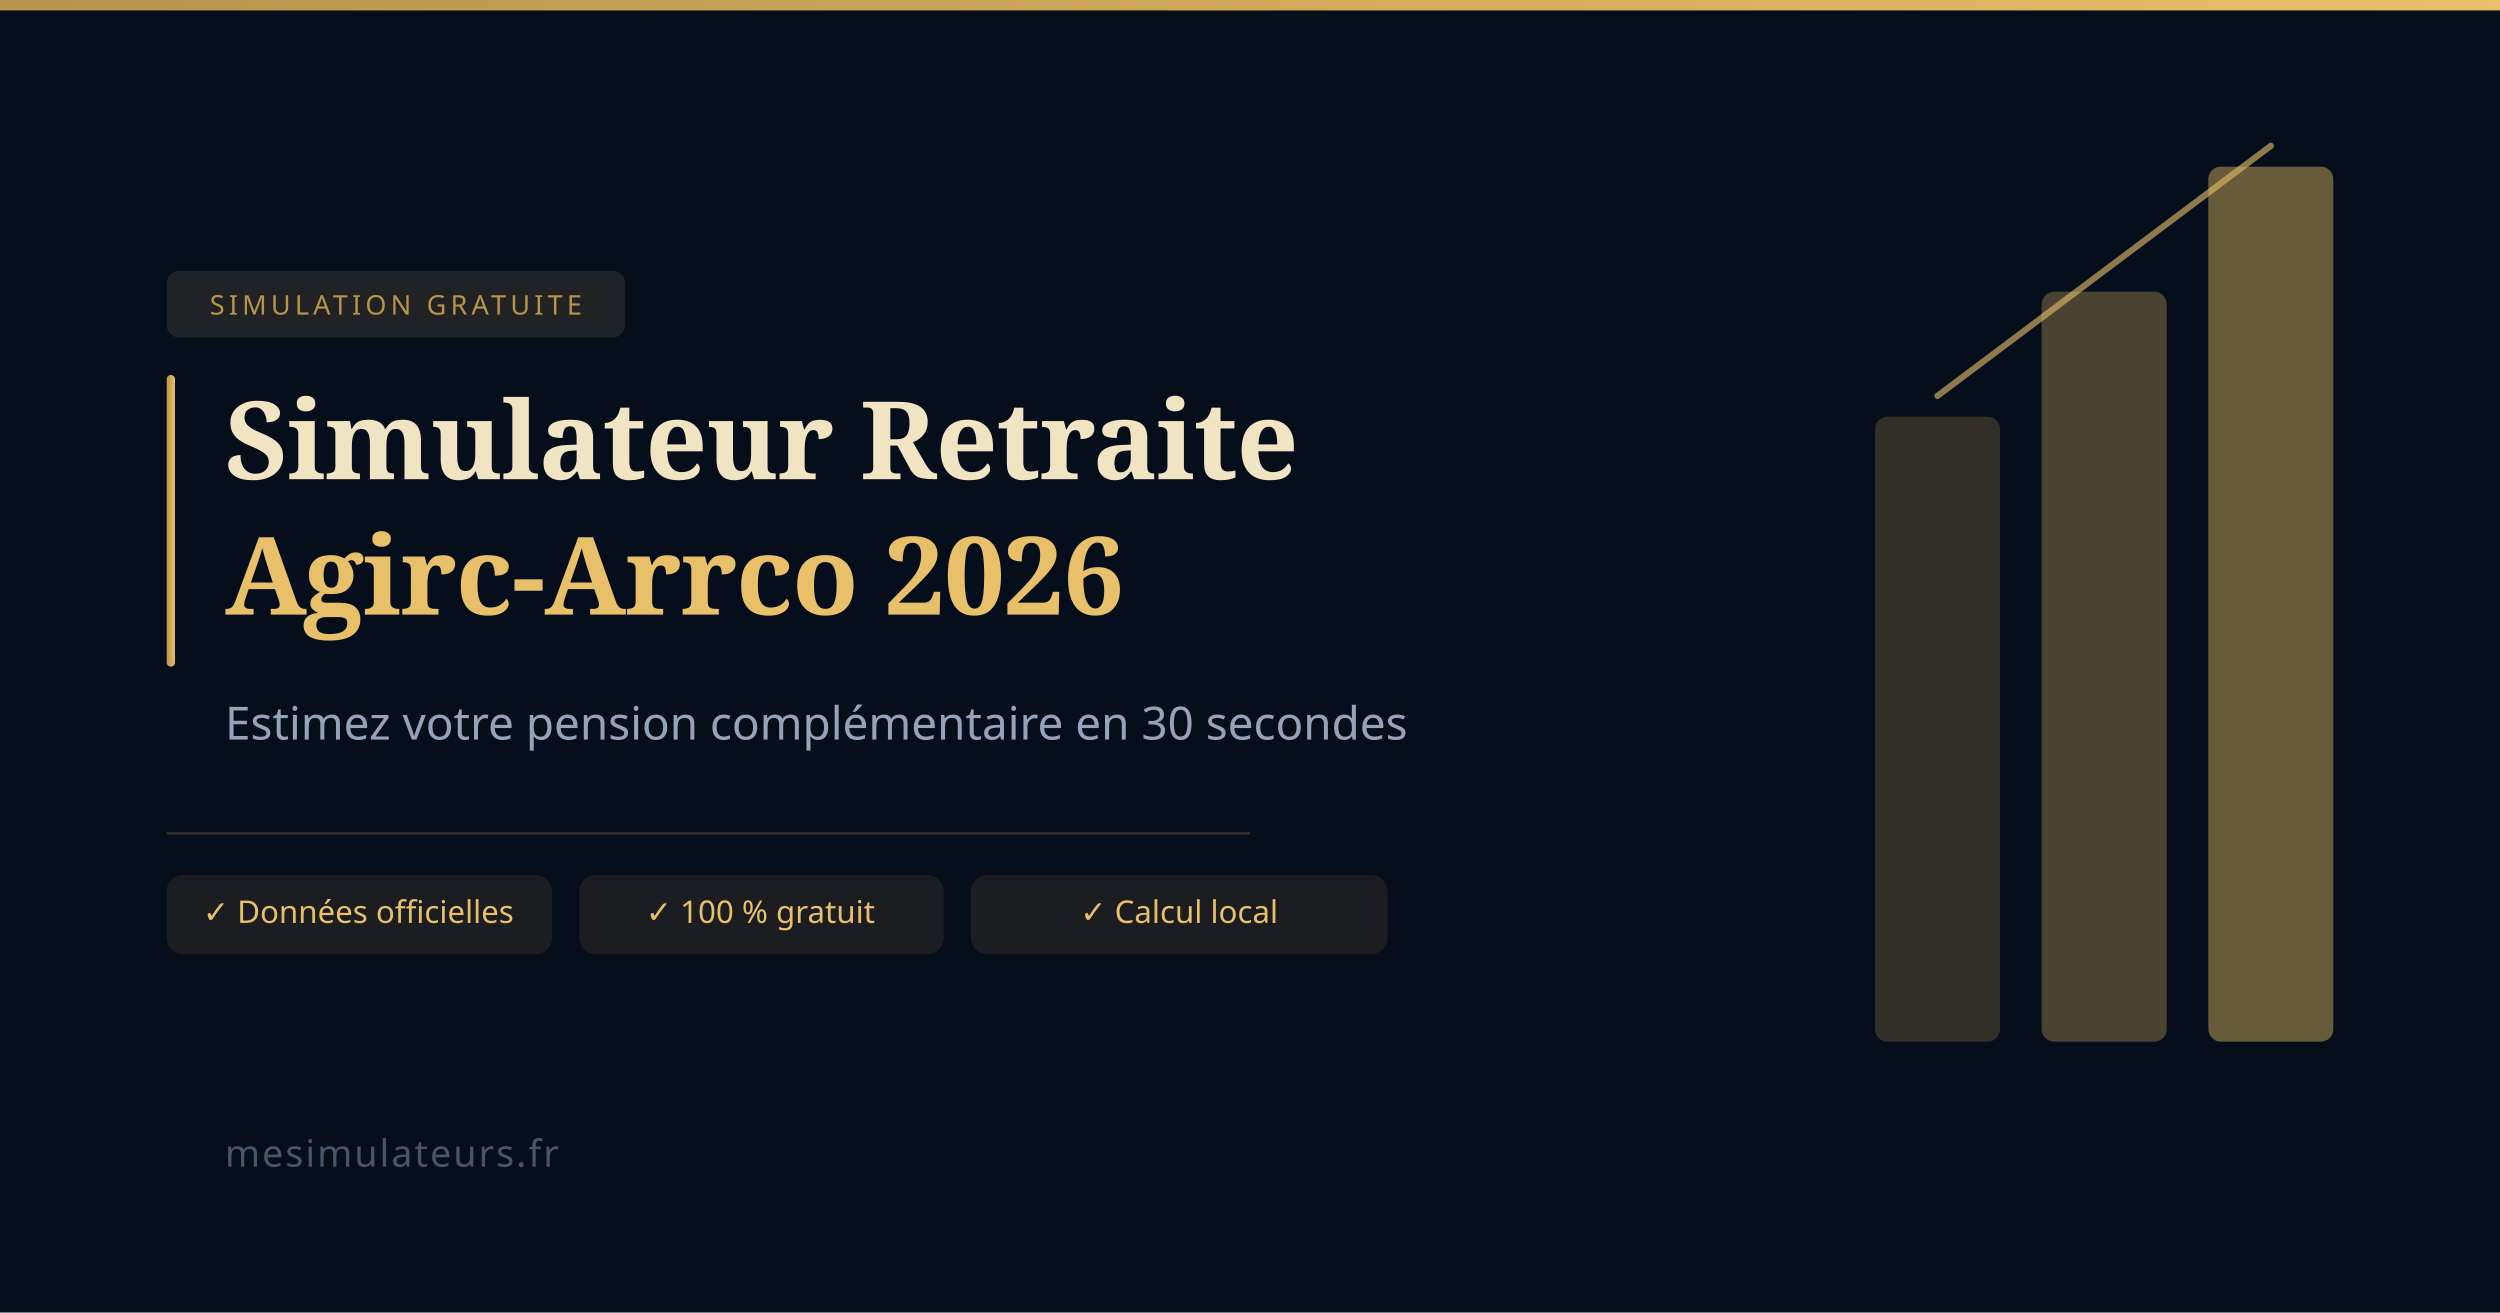
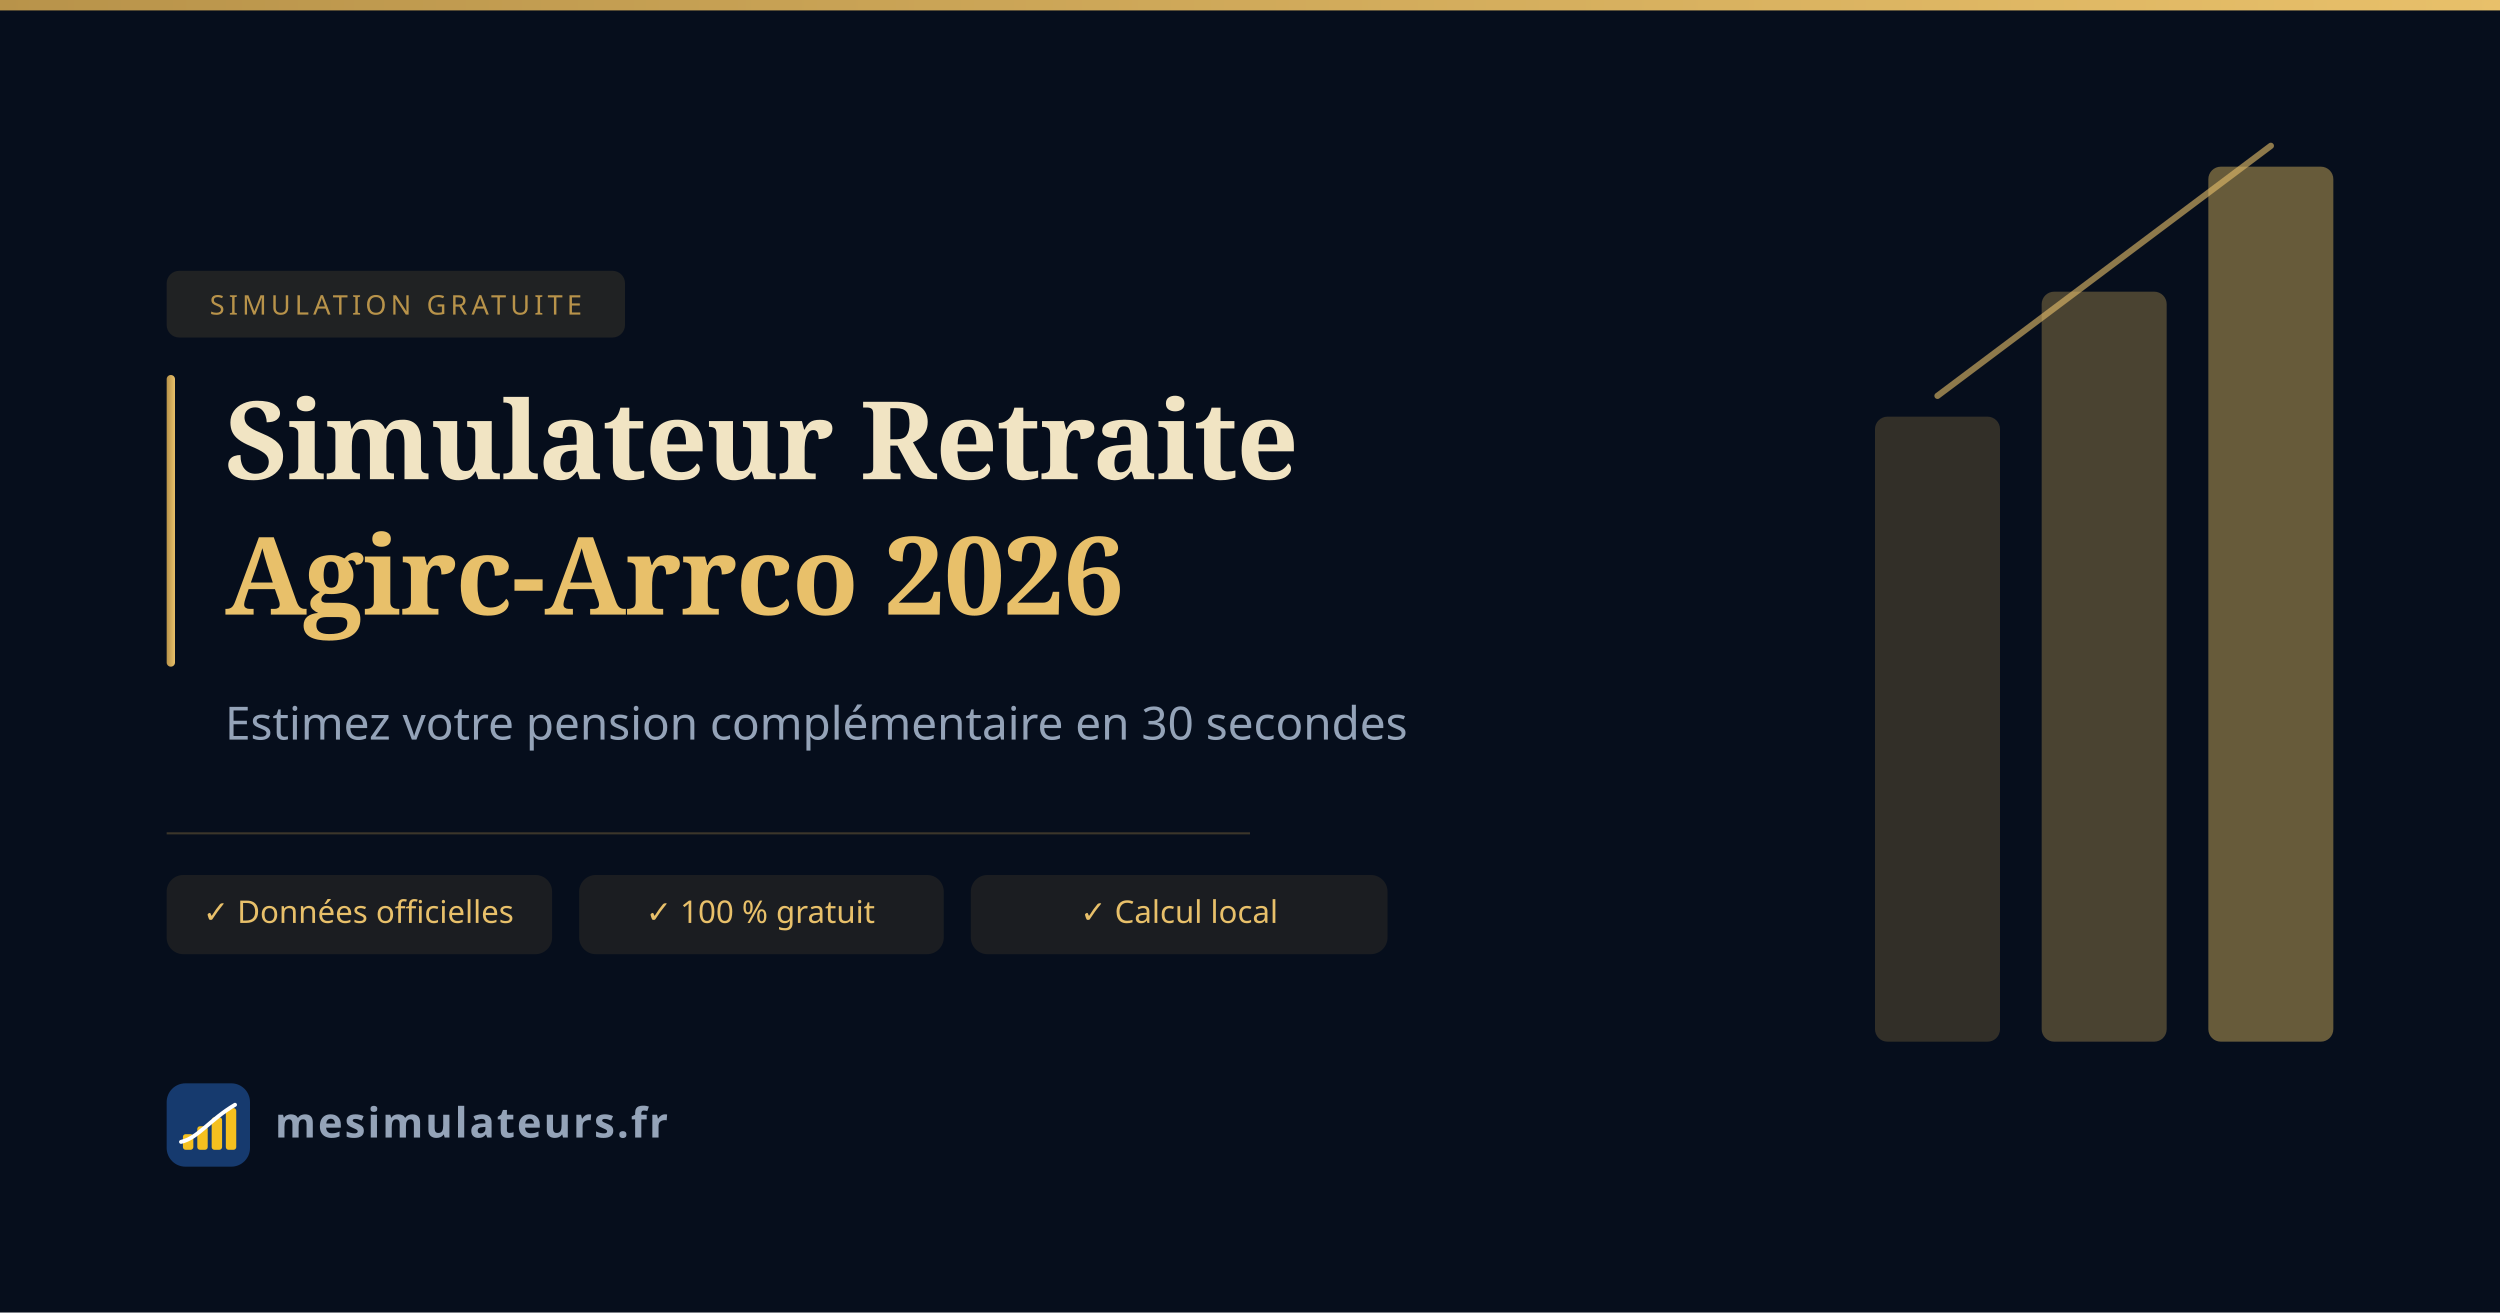
<svg xmlns="http://www.w3.org/2000/svg" viewBox="0 0 1200 630" width="1200" height="630">
  <rect width="1200" height="630" fill="#060e1c" />
  <rect width="1200" height="5" fill="url(#goldGrad)" />
  <rect x="900" y="200" width="60" height="300" rx="6" fill="#b8934a" opacity="0.25" />
  <rect x="980" y="140" width="60" height="360" rx="6" fill="#c9a55a" opacity="0.35" />
  <rect x="1060" y="80" width="60" height="420" rx="6" fill="#ddb860" opacity="0.45" />
  <polyline points="930,190 1010,130 1090,70" stroke="#e8c06a" stroke-width="3" fill="none" stroke-linecap="round" stroke-linejoin="round" opacity="0.6" />
  <rect x="80" y="180" width="4" height="140" rx="2" fill="url(#goldGrad)" />
  <rect x="80" y="130" width="220" height="32" rx="6" fill="rgba(184,147,74,0.15)" />
  <text x="190" y="151" font-family="DM Sans, sans-serif" font-size="13" fill="#b8934a" text-anchor="middle" letter-spacing="2">SIMULATION GRATUITE</text>
  <text x="108" y="230" font-family="Georgia, serif" font-size="52" font-weight="700" fill="#f1e4c3" letter-spacing="-0.5">Simulateur Retraite</text>
  <text x="108" y="295" font-family="Georgia, serif" font-size="52" font-weight="700" fill="#e8c06a" letter-spacing="-0.5">Agirc-Arrco 2026</text>
  <text x="108" y="355" font-family="DM Sans, sans-serif" font-size="22" fill="#94a3b8">Estimez votre pension complémentaire en 30 secondes</text>
  <line x1="80" y1="400" x2="600" y2="400" stroke="rgba(184,147,74,0.3)" stroke-width="1" />
  <rect x="80" y="420" width="185" height="38" rx="8" fill="rgba(184,147,74,0.12)" />
  <text x="172" y="443" font-family="DM Sans, sans-serif" font-size="15" fill="#e8c06a" text-anchor="middle">✓ Données officielles</text>
  <rect x="278" y="420" width="175" height="38" rx="8" fill="rgba(184,147,74,0.12)" />
  <text x="365" y="443" font-family="DM Sans, sans-serif" font-size="15" fill="#e8c06a" text-anchor="middle">✓ 100 % gratuit</text>
  <rect x="466" y="420" width="200" height="38" rx="8" fill="rgba(184,147,74,0.12)" />
  <text x="566" y="443" font-family="DM Sans, sans-serif" font-size="15" fill="#e8c06a" text-anchor="middle">✓ Calcul local</text>
-   <text x="108" y="560" font-family="DM Sans, sans-serif" font-size="18" fill="#475569" letter-spacing="1">mesimulateurs.fr</text>
+   <g transform="translate(80,520)">
+     <rect width="40" height="40" rx="9" fill="#163a6e" />
+     <g fill="#f5c01f">
+       <rect x="7.8" y="24.4" width="5" height="7.5" rx="1.3" />
+       <rect x="14.7" y="20.6" width="5" height="11.3" rx="1.3" />
+       <rect x="21.6" y="16.3" width="5" height="15.6" rx="1.3" />
+       <rect x="28.4" y="11.9" width="5" height="20" rx="1.3" />
+     </g>
+     <path d="M6.9 28.1 C 15 26.3, 20.6 17.5, 32.8 10.3" fill="none" stroke="#ffffff" stroke-width="1.9" stroke-linecap="round" stroke-linejoin="round" />
+   </g>
+   <text x="132" y="546" font-family="DM Sans, sans-serif" font-size="20" font-weight="600" fill="#94a3b8" letter-spacing="1">mesimulateurs.fr</text>
  <defs>
    <linearGradient id="goldGrad" x1="0%" y1="0%" x2="100%" y2="0%">
      <stop offset="0%" stop-color="#b8934a" />
      <stop offset="100%" stop-color="#e8c06a" />
    </linearGradient>
  </defs>
</svg>
